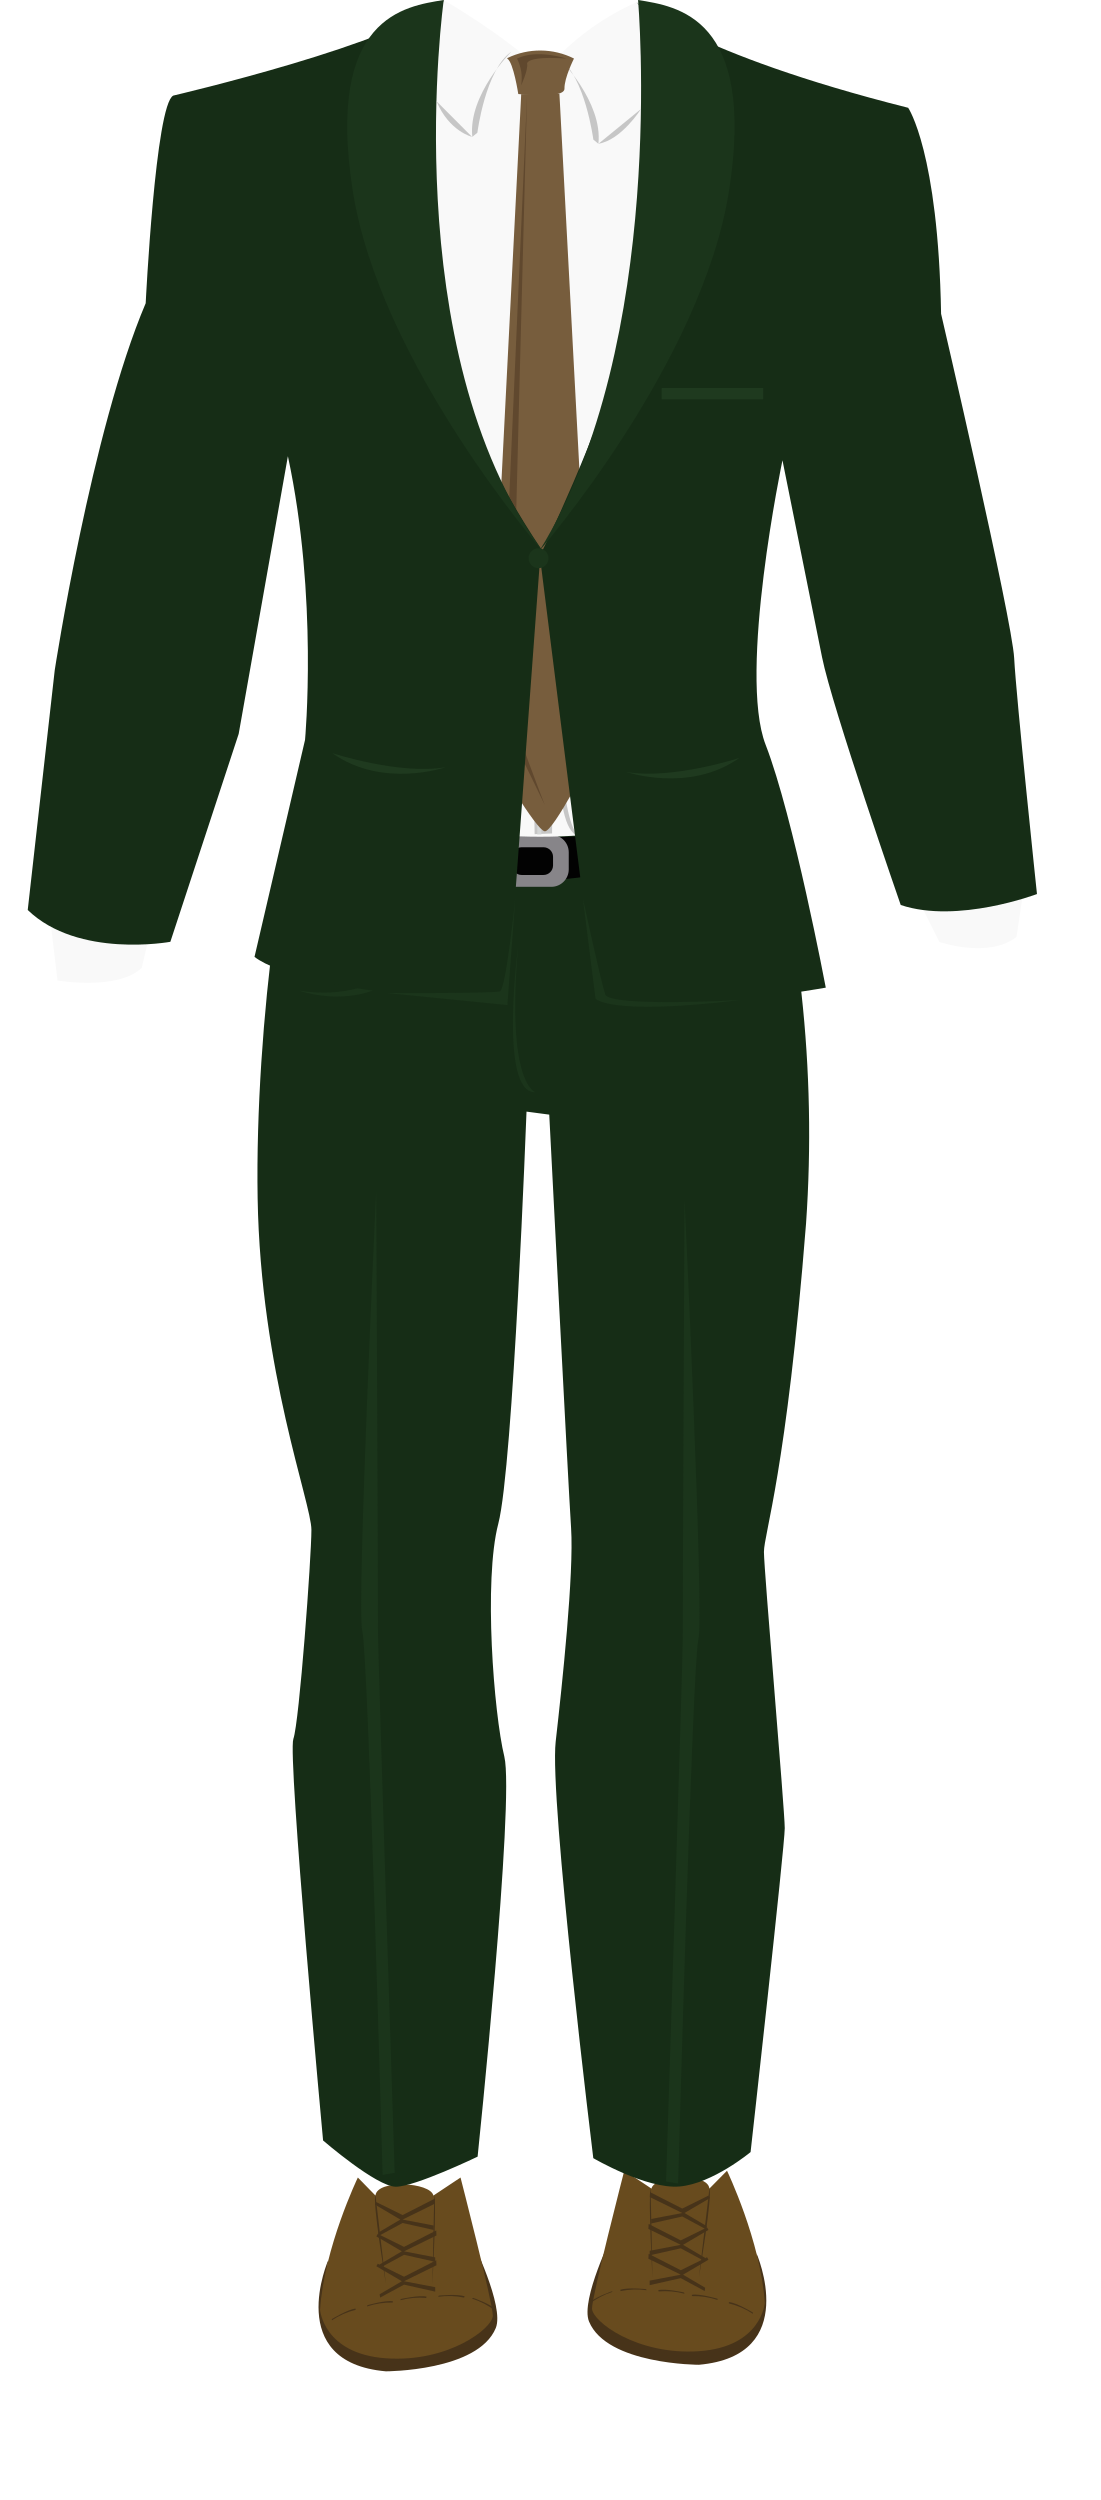
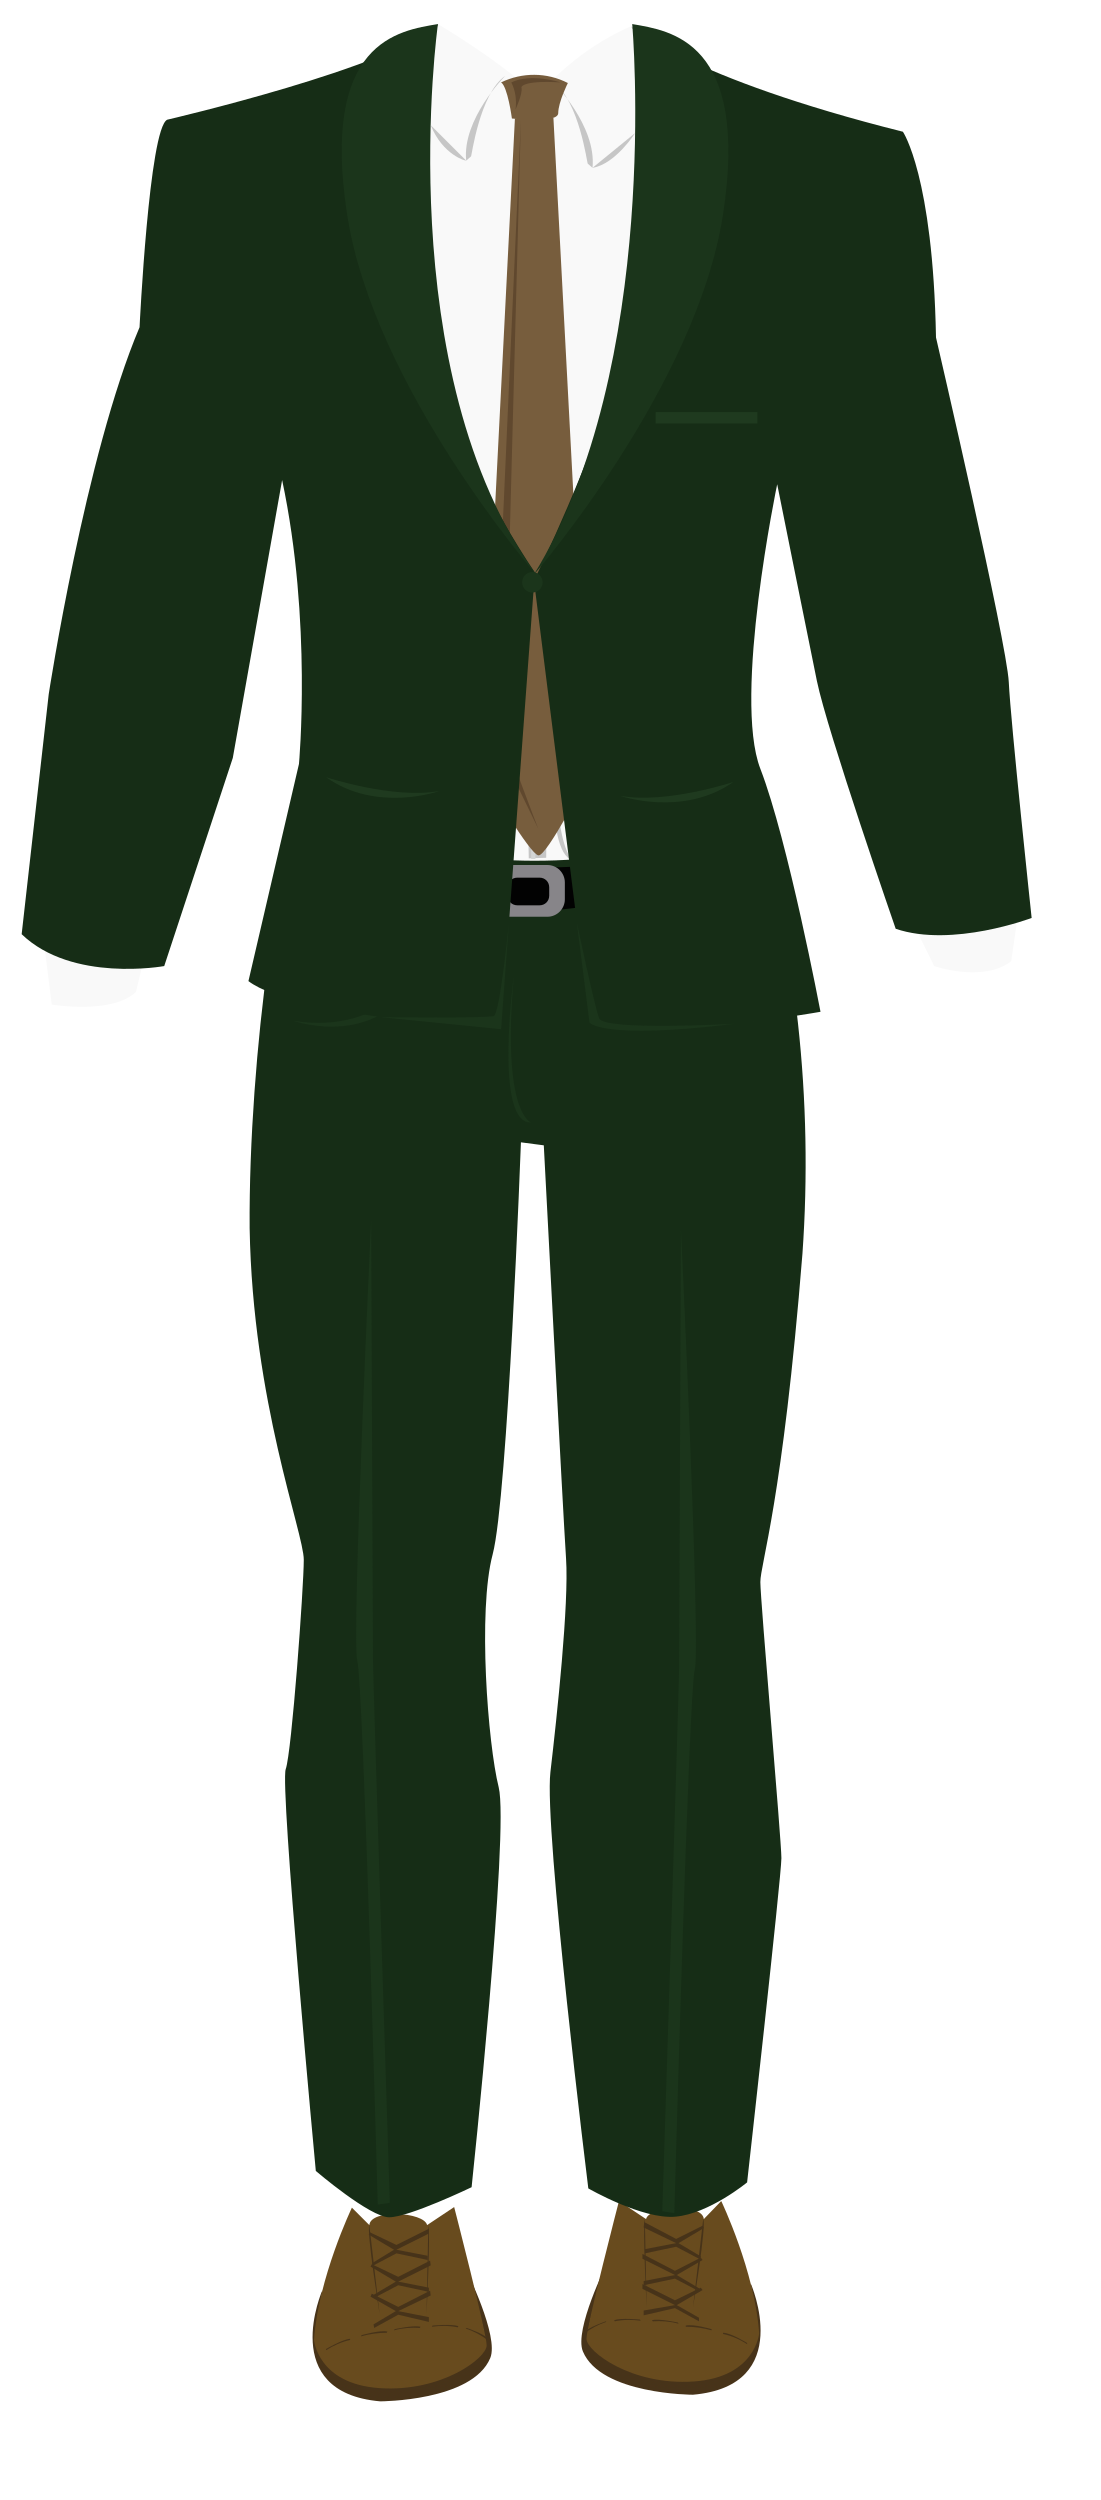
- <svg xmlns="http://www.w3.org/2000/svg" viewBox="0 0 183 415.61">
-   <defs>
-     <style>.cls-1{fill:none;}.cls-2{fill:#473319;}.cls-3{fill:#684b1e;}.cls-4{fill:#162d16;}.cls-5{fill:#1b351b;}.cls-6{fill:#020202;}.cls-7{fill:#878589;}.cls-8{fill:#f9f9f9;}.cls-9{fill:#c6c6c6;}.cls-10{fill:#d4d6d6;}.cls-11{fill:#666565;}.cls-12{fill:#543d3a;}.cls-13{fill:#42302d;}.cls-14{fill:#775d3d;}.cls-15{fill:#60482e;}.cls-16{fill:#1f3a1f;}</style>
-   </defs>
-   <g id="Layer_2" data-name="Layer 2">
+ <svg xmlns="http://www.w3.org/2000/svg" version="1.1" id="Layer_1" x="0px" y="0px" viewBox="0 0 183 415.6" style="enable-background:new 0 0 183 415.6;" xml:space="preserve">
+   <style type="text/css">
+ 	.st0{fill:none;}
+ 	.st1{fill:#473319;}
+ 	.st2{fill:#684B1E;}
+ 	.st3{fill:#162D16;}
+ 	.st4{fill:#1B351B;}
+ 	.st5{fill:#020202;}
+ 	.st6{fill:#878589;}
+ 	.st7{fill:#F9F9F9;}
+ 	.st8{fill:#C6C6C6;}
+ 	.st9{fill:#D4D6D6;}
+ 	.st10{fill:#666565;}
+ 	.st11{fill:#543D3A;}
+ 	.st12{fill:#42302D;}
+ 	.st13{fill:#775D3D;}
+ 	.st14{fill:#60482E;}
+ 	.st15{fill:#1F3A1F;}
+ </style>
+   <g id="Layer_2_1_">
    <g id="rfb2">
-       <g id="rfb2-2" data-name="rfb2">
-         <rect class="cls-1" y="0.61" width="183" height="415" />
+       <g id="rfb2-2">
+         <rect y="0.6" class="st0" width="183" height="415" />
        <g id="dressshoes">
          <g id="sbbshoes">
-             <path class="cls-2" d="M54.59,375.68s-7.48,17.05,9.56,18.54c0,0,15.31,0,18.27-7.2,1.48-3.59-4-14.64-4-14.64s3.8,11.31,3,12.51-7.66,7.34-16.29,6.1-12.21-2.81-10.55-15.31" />
-             <path class="cls-3" d="M59.49,362s-5.62,11.7-6.28,22c0,0,.57,7.31,10.94,8.05s17.77-5,17.78-7.09S76.56,362,76.56,362l-4.51,3c-.49-2.23-9.39-2.73-9.63,0Z" />
-             <path class="cls-2" d="M55.17,385.53s2.72-1.65,3.95-1.74V384a12.36,12.36,0,0,0-3.95,1.74Z" />
-             <path class="cls-2" d="M61.07,383.23s3.05-.89,4.26-.65l-.06.21a12.49,12.49,0,0,0-4.26.65Z" />
-             <path class="cls-2" d="M66.62,382.2s3.1-.7,4.3-.39l-.07.21a12.4,12.4,0,0,0-4.3.38Z" />
-             <path class="cls-2" d="M72.94,381.63s3.16-.32,4.31.13l-.1.2a12.3,12.3,0,0,0-4.31-.13Z" />
-             <path class="cls-2" d="M78.64,382s3,1.05,3.85,2l-.17.14a12.33,12.33,0,0,0-3.84-2Z" />
-             <path class="cls-2" d="M62.42,364.93l1.73,14.73S61.86,365.88,62.42,364.93Z" />
-             <path class="cls-2" d="M71.88,379.79s.74-13.81.31-14.83l-.31,14.83" />
-             <polyline class="cls-2" points="62.55 366.08 66.93 368.24 72.28 365.51 72.31 366.34 66.93 368.99 72.1 369.98 72.1 370.72 66.93 369.56 62.94 371.71 62.87 371.16 66.55 368.99 62.33 366.5 62.55 366.08" />
-             <polyline class="cls-2" points="62.8 371.37 67.17 373.53 72.52 370.8 72.56 371.63 67.17 374.27 72.35 375.27 72.35 376.01 67.17 374.85 63.19 377 63.11 376.45 66.8 374.27 62.57 371.79 62.8 371.37" />
-             <polyline class="cls-2" points="62.8 376.33 67.17 378.49 72.52 375.76 72.56 376.59 67.17 379.24 72.35 380.23 72.35 380.97 67.17 379.81 63.19 381.96 63.11 381.41 66.8 379.24 62.57 376.75 62.8 376.33" />
+             <path class="st1" d="M53.6,380.7c0,0-7.5,17,9.6,18.5c0,0,15.3,0,18.3-7.2c1.5-3.6-4-14.6-4-14.6s3.8,11.3,3,12.5       s-7.7,7.3-16.3,6.1S51.9,393.2,53.6,380.7" />
+             <path class="st2" d="M58.5,367c0,0-5.6,11.7-6.3,22c0,0,0.6,7.3,10.9,8s17.8-5,17.8-7.1s-5.4-23-5.4-23l-4.5,3       c-0.5-2.2-9.4-2.7-9.6,0L58.5,367z" />
+             <path class="st1" d="M54.2,390.5c0,0,2.7-1.6,4-1.7v0.2c-1.4,0.3-2.7,0.9-4,1.7V390.5z" />
+             <path class="st1" d="M60.1,388.2c0,0,3.1-0.9,4.3-0.6l-0.1,0.2c-1.4,0-2.9,0.2-4.3,0.6L60.1,388.2z" />
+             <path class="st1" d="M65.6,387.2c0,0,3.1-0.7,4.3-0.4l-0.1,0.2c-1.4-0.1-2.9,0-4.3,0.4L65.6,387.2z" />
+             <path class="st1" d="M71.9,386.6c0,0,3.2-0.3,4.3,0.1l-0.1,0.2c-1.4-0.3-2.9-0.3-4.3-0.1L71.9,386.6z" />
+             <path class="st1" d="M77.6,387c0,0,3,1,3.8,2l-0.2,0.1c-1.2-0.9-2.5-1.6-3.8-2L77.6,387z" />
+             <path class="st1" d="M61.4,369.9l1.7,14.7C63.1,384.7,60.9,370.9,61.4,369.9z" />
+             <path class="st1" d="M70.9,384.8c0,0,0.7-13.8,0.3-14.8L70.9,384.8" />
+             <polyline class="st1" points="61.5,371.1 65.9,373.2 71.3,370.5 71.3,371.3 65.9,374 71.1,375 71.1,375.7 65.9,374.6        61.9,376.7 61.9,376.2 65.5,374 61.3,371.5 61.5,371.1      " />
+             <polyline class="st1" points="61.8,376.4 66.2,378.5 71.5,375.8 71.6,376.6 66.2,379.3 71.3,380.3 71.3,381 66.2,379.9        62.2,382 62.1,381.5 65.8,379.3 61.6,376.8 61.8,376.4      " />
+             <polyline class="st1" points="61.8,381.3 66.2,383.5 71.5,380.8 71.6,381.6 66.2,384.2 71.3,385.2 71.3,386 66.2,384.8        62.2,387 62.1,386.4 65.8,384.2 61.6,381.8 61.8,381.3      " />
          </g>
-           <g id="sbbshoes-2" data-name="sbbshoes">
-             <path class="cls-2" d="M125.76,374.6s7.48,17-9.56,18.53c0,0-15.31,0-18.28-7.19-1.47-3.59,4-14.65,4-14.65s-3.8,11.31-3,12.51,7.65,7.35,16.29,6.11,12.2-2.82,10.55-15.31" />
-             <path class="cls-3" d="M120.86,360.87s5.61,11.69,6.28,22c0,0-.57,7.3-10.94,8s-17.78-5-17.78-7.1,5.37-22.93,5.37-22.93l4.51,3c.49-2.24,9.38-2.73,9.63,0Z" />
-             <path class="cls-2" d="M125.17,384.45s-2.71-1.66-4-1.74v.22a12.49,12.49,0,0,1,4,1.73Z" />
-             <path class="cls-2" d="M119.28,382.15s-3-.89-4.26-.65l0,.21a12.54,12.54,0,0,1,4.27.65Z" />
-             <path class="cls-2" d="M113.72,381.11s-3.1-.7-4.29-.38l.07.21a12.34,12.34,0,0,1,4.29.38Z" />
-             <path class="cls-2" d="M107.41,380.55s-3.16-.33-4.31.13l.09.2a12.46,12.46,0,0,1,4.31-.14Z" />
-             <path class="cls-2" d="M101.7,380.92s-3,1.05-3.84,2L98,383a12.53,12.53,0,0,1,3.85-2Z" />
-             <path class="cls-2" d="M117.93,363.85l-1.73,14.72S118.49,364.8,117.93,363.85Z" />
-             <path class="cls-2" d="M108.47,378.71s-.74-13.81-.31-14.83l.31,14.83" />
-             <polyline class="cls-2" points="117.79 365 113.42 367.16 108.07 364.43 108.03 365.25 113.42 367.9 108.25 368.89 108.25 369.64 113.42 368.48 117.41 370.63 117.48 370.07 113.79 367.9 118.02 365.42 117.79 365" />
-             <polyline class="cls-2" points="117.55 370.29 113.17 372.45 107.83 369.72 107.79 370.54 113.17 373.19 108 374.18 108 374.93 113.17 373.77 117.16 375.92 117.23 375.36 113.55 373.19 117.77 370.71 117.55 370.29" />
-             <polyline class="cls-2" points="117.55 375.25 113.17 377.41 107.83 374.68 107.79 375.5 113.17 378.15 108 379.14 108 379.89 113.17 378.73 117.16 380.88 117.23 380.32 113.55 378.15 117.77 375.67 117.55 375.25" />
+           <g id="sbbshoes-2">
+             <path class="st1" d="M124.8,379.6c0,0,7.5,17-9.6,18.5c0,0-15.3,0-18.3-7.2c-1.5-3.6,4-14.6,4-14.6s-3.8,11.3-3,12.5       s7.7,7.4,16.3,6.1S126.4,392.1,124.8,379.6" />
+             <path class="st2" d="M119.9,365.9c0,0,5.6,11.7,6.3,22c0,0-0.6,7.3-10.9,8s-17.8-5-17.8-7.1s5.4-22.9,5.4-22.9l4.5,3       c0.5-2.2,9.4-2.7,9.6,0L119.9,365.9z" />
+             <path class="st1" d="M124.2,389.5c0,0-2.7-1.7-4-1.7v0.2c1.4,0.3,2.8,0.9,4,1.7V389.5z" />
+             <path class="st1" d="M118.3,387.2c0,0-3-0.9-4.3-0.6v0.2c1.5,0,2.9,0.2,4.3,0.6L118.3,387.2z" />
+             <path class="st1" d="M112.7,386.1c0,0-3.1-0.7-4.3-0.4l0.1,0.2c1.4-0.1,2.9,0,4.3,0.4L112.7,386.1z" />
+             <path class="st1" d="M106.4,385.6c0,0-3.2-0.3-4.3,0.1l0.1,0.2c1.4-0.3,2.9-0.3,4.3-0.1L106.4,385.6z" />
+             <path class="st1" d="M100.7,385.9c0,0-3,1-3.8,2L97,388c1.2-0.9,2.5-1.6,3.8-2L100.7,385.9z" />
+             <path class="st1" d="M116.9,368.9l-1.7,14.7C115.2,383.6,117.5,369.8,116.9,368.9z" />
+             <path class="st1" d="M107.5,383.7c0,0-0.7-13.8-0.3-14.8L107.5,383.7" />
+             <polyline class="st1" points="116.8,370 112.4,372.2 107.1,369.4 107,370.3 112.4,372.9 107.2,373.9 107.2,374.6 112.4,373.5        116.4,375.6 116.5,375.1 112.8,372.9 117,370.4 116.8,370      " />
+             <polyline class="st1" points="116.5,375.3 112.2,377.5 106.8,374.7 106.8,375.5 112.2,378.2 107,379.2 107,379.9 112.2,378.8        116.2,380.9 116.2,380.4 112.5,378.2 116.8,375.7 116.5,375.3      " />
+             <polyline class="st1" points="116.5,380.3 112.2,382.4 106.8,379.7 106.8,380.5 112.2,383.2 107,384.1 107,384.9 112.2,383.7        116.2,385.9 116.2,385.3 112.5,383.2 116.8,380.7 116.5,380.3      " />
          </g>
        </g>
        <g id="rfbpants">
          <g id="sbbpants">
-             <path class="cls-4" d="M52.39,127.68s28.46,22.63,73.31,0A214.24,214.24,0,0,1,134,203.41C130.75,244.61,127,255,127,258s3.46,42.94,3.46,45.92-5.68,53.85-5.68,53.85S118.49,363,113,363.49s-14.37-4.71-14.37-4.71S91.3,299,92.38,289.53s3.05-28,2.56-35.49-3.63-68.74-3.63-68.74l-3.78-.5s-2.22,59.07-4.69,68.5-.75,31.52,1,38.72-4.44,66.51-4.44,66.51-10.38,5-13.59,5-12.1-7.69-12.1-7.69-5.93-64-4.94-66.76,3-30.28,3-34.75S43.32,228,42.83,199.2,47.63,132.41,52.39,127.68Z" />
-             <path class="cls-5" d="M113.8,199.44s3.29,69.49,2.3,73.13S112.73,363,112.73,363l-2-.34s2.82-87.11,2.78-90.42S113.8,199.44,113.8,199.44Z" />
-             <path class="cls-5" d="M62.54,198s-3.29,69.5-2.31,73.14,3.38,90.42,3.38,90.42l2-.34s-2.82-87.11-2.78-90.42S62.54,198,62.54,198Z" />
-             <path class="cls-6" d="M50.66,130.75s-2.67,4.12-2.19,7.51c0,0,23.66,8.1,39.29,8.18,16.24.09,40.83-8.16,40.83-8.16s.16-6.84-2-7.53C126.63,130.75,98,149.71,50.66,130.75Z" />
-             <rect class="cls-7" x="82.51" y="138.79" width="12.04" height="8.64" rx="2.9" ry="2.9" />
-             <rect class="cls-6" x="85.13" y="140.85" width="6.81" height="4.61" rx="1.59" ry="1.59" />
+             <path class="st3" d="M51.4,132.7c0,0,28.6,22.6,73.7,0c7.3,24.5,10.1,50.2,8.3,75.7c-3.3,41.2-7,51.6-7,54.6s3.5,42.9,3.5,45.9       s-5.7,53.9-5.7,53.9s-6.3,5.2-11.9,5.7c-5.5,0.5-14.5-4.7-14.5-4.7s-7.4-59.8-6.3-69.2s3.1-28,2.6-35.5       c-0.5-7.5-3.7-68.7-3.7-68.7l-3.8-0.5c0,0-2.2,59.1-4.7,68.5c-2.5,9.4-0.8,31.5,1,38.7s-4.5,66.5-4.5,66.5s-10.4,5-13.7,5       c-3.2,0-12.2-7.7-12.2-7.7s-6-64-5-66.8s3-30.3,3-34.8c0-4.5-8.5-26.3-9-55.1C41.3,175.4,46.7,137.4,51.4,132.7z" />
+             <path class="st4" d="M113.2,204.4c0,0,3.3,69.5,2.3,73.1c-1,3.6-3.4,90.4-3.4,90.4l-2-0.3c0,0,2.8-87.1,2.8-90.4       C112.9,273.9,113.2,204.4,113.2,204.4z" />
+             <path class="st4" d="M61.7,203c0,0-3.3,69.5-2.3,73.1c1,3.6,3.4,90.4,3.4,90.4l2-0.3c0,0-2.8-87.1-2.8-90.4       C62,272.5,61.7,203,61.7,203z" />
+             <path class="st5" d="M49.7,135.8c0,0-2.7,4.1-2.2,7.5c0,0,23.8,8.1,39.5,8.2c16.3,0.1,41.1-8.2,41.1-8.2s0.2-6.8-2-7.5       C126.1,135.8,97.3,154.7,49.7,135.8z" />
+             <path class="st6" d="M84.7,143.8h6.3c1.6,0,2.9,1.3,2.9,2.9v2.8c0,1.6-1.3,2.9-2.9,2.9h-6.3c-1.6,0-2.9-1.3-2.9-2.9v-2.8       C81.7,145.1,83.1,143.8,84.7,143.8z" />
+             <path class="st5" d="M86,145.9h3.7c0.9,0,1.6,0.7,1.6,1.6v1.4c0,0.9-0.7,1.6-1.6,1.6H86c-0.9,0-1.6-0.7-1.6-1.6v-1.4       C84.4,146.6,85.1,145.9,86,145.9z" />
          </g>
-           <rect class="cls-4" x="72.87" y="137.47" width="2.43" height="8.97" rx="1.22" ry="1.22" />
-           <rect class="cls-4" x="101.4" y="137.47" width="2.43" height="8.97" rx="1.22" ry="1.22" />
-           <rect class="cls-4" x="120.21" y="132.31" width="2.43" height="8.97" rx="1.22" ry="1.22" />
-           <rect class="cls-4" x="52.14" y="131.02" width="2.43" height="8.97" rx="1.22" ry="1.22" />
-           <path class="cls-5" d="M107.53,154.6s6.67,11.75,22.6,9.27C130.13,163.87,114.45,169.32,107.53,154.6Z" />
-           <path class="cls-5" d="M71.29,155.41s-6.37,11.75-21.58,9.27C49.71,164.68,64.69,170.13,71.29,155.41Z" />
-           <path class="cls-5" d="M86.13,157.36S82.89,181.82,89,181.57C89,181.57,84.12,180.3,86.13,157.36Z" />
+           <path class="st3" d="M73.3,142.5L73.3,142.5c0.7,0,1.2,0.5,1.2,1.2v6.5c0,0.7-0.5,1.2-1.2,1.2h0c-0.7,0-1.2-0.5-1.2-1.2v-6.5      C72,143,72.6,142.5,73.3,142.5z" />
+           <path class="st3" d="M102,142.5L102,142.5c0.7,0,1.2,0.5,1.2,1.2v6.5c0,0.7-0.5,1.2-1.2,1.2h0c-0.7,0-1.2-0.5-1.2-1.2v-6.5      C100.8,143,101.3,142.5,102,142.5z" />
+           <path class="st3" d="M120.9,137.3L120.9,137.3c0.7,0,1.2,0.5,1.2,1.2v6.5c0,0.7-0.5,1.2-1.2,1.2h0c-0.7,0-1.2-0.5-1.2-1.2v-6.5      C119.7,137.9,120.2,137.3,120.9,137.3z" />
+           <path class="st3" d="M52.4,136L52.4,136c0.7,0,1.2,0.5,1.2,1.2v6.5c0,0.7-0.5,1.2-1.2,1.2l0,0c-0.7,0-1.2-0.5-1.2-1.2v-6.5      C51.2,136.6,51.7,136,52.4,136z" />
+           <path class="st4" d="M106.9,159.6c0,0,6.7,11.8,22.7,9.3C129.7,168.9,113.9,174.3,106.9,159.6z" />
+           <path class="st4" d="M70.5,160.4c0,0-6.4,11.8-21.7,9.3C48.8,169.7,63.8,175.1,70.5,160.4z" />
+           <path class="st4" d="M85.4,162.4c0,0-3.3,24.5,2.9,24.2C88.3,186.6,83.4,185.3,85.4,162.4z" />
        </g>
        <g id="rfbshirt">
          <g id="shirt">
-             <path class="cls-8" d="M70.53,3.52s-35,12.75-38.31,16.56S25,39.6,25.8,49.53c0,0-16.13,55-15.48,69.6L9.43,149.8l-1.58-1.16L9.56,163s10,1.72,14-2.1L26.13,150,25,149.8s14-26.92,14.16-30.67,9.71-47.92,9.71-47.92,3,17.86,2.8,21.83,1.81,32.76,1.81,32.76l-3.4,2.3s26.25,21.3,76.09,4.63l-1.72-7.42s1-26.81.16-34.42l6.26-16.38s8.07,48.81,14.82,62.05l8.23,12.57h-1.48l3.73,7.46s8.14,2.82,12.82-.83l1.42-9.6h-1s-1-38.56-2.64-43.52-10.21-47.32-13.17-52.28c0,0,2.31-26.14-10.37-33.42,0,0-28.67-8-35.74-12.54,0,0-3.39,4.7-17.71,6.35S70.53,3.52,70.53,3.52Z" />
+             <path class="st7" d="M69.5,7.5c0,0-35,12.8-38.3,16.6S24,43.6,24.8,53.5c0,0-16.1,55-15.5,69.6l-0.9,30.7l-1.6-1.2L8.6,167       c0,0,10,1.7,14-2.1l2.6-10.9l-1.1-0.2c0,0,14-26.9,14.2-30.7s9.7-47.9,9.7-47.9s3,17.9,2.8,21.8s1.8,32.8,1.8,32.8l-3.4,2.3       c0,0,26.3,21.3,76.1,4.6l-1.7-7.4c0,0,1-26.8,0.2-34.4l6.3-16.4c0,0,8.1,48.8,14.8,62l8.2,12.6h-1.5l3.7,7.5       c0,0,8.1,2.8,12.8-0.8l1.4-9.6h-1c0,0-1-38.6-2.6-43.5s-10.2-47.3-13.2-52.3c0,0,2.3-26.1-10.4-33.4c0,0-28.7-8-35.7-12.5       c0,0-3.4,4.7-17.7,6.3S69.5,7.5,69.5,7.5z" />
            <g id="sbbshirt2">
-               <path class="cls-9" d="M86.62,13.68l2.26,125s2.33-.11,2.9-.12L92.71,13.5Z" />
-               <path class="cls-10" d="M90.15,13.86s-.94-1-.94,2c0,6.95.11,122.86.11,122.86H90S89.82,15.81,90.15,13.86Z" />
-               <ellipse class="cls-11" cx="89.21" cy="35.73" rx="1.59" ry="1.6" />
-               <path class="cls-12" d="M89.64,34.5s-1.44-.14-1.66.86a1.4,1.4,0,0,0,1.23,1.71S86.74,35.36,89.64,34.5Z" />
-               <circle class="cls-12" cx="89.21" cy="35.83" r="0.37" />
-               <ellipse class="cls-11" cx="89.53" cy="23.99" rx="1.59" ry="1.6" />
-               <path class="cls-12" d="M90,22.76s-1.45-.13-1.67.87a1.41,1.41,0,0,0,1.24,1.71S87.06,23.63,90,22.76Z" />
-               <circle class="cls-12" cx="89.53" cy="24.09" r="0.37" />
-               <ellipse class="cls-11" cx="89.38" cy="49.07" rx="1.59" ry="1.6" />
-               <path class="cls-12" d="M89.81,47.84s-1.45-.14-1.67.86a1.41,1.41,0,0,0,1.24,1.71S86.91,48.7,89.81,47.84Z" />
-               <circle class="cls-12" cx="89.38" cy="49.17" r="0.37" />
-               <ellipse class="cls-11" cx="89.67" cy="64.78" rx="1.59" ry="1.6" />
-               <path class="cls-12" d="M90.1,63.55s-1.45-.14-1.67.86a1.41,1.41,0,0,0,1.24,1.71S87.19,64.41,90.1,63.55Z" />
-               <circle class="cls-12" cx="89.67" cy="64.88" r="0.37" />
-               <ellipse class="cls-11" cx="89.83" cy="78.12" rx="1.59" ry="1.6" />
-               <path class="cls-12" d="M90.26,76.89s-1.44-.14-1.66.86a1.4,1.4,0,0,0,1.23,1.71S87.36,77.75,90.26,76.89Z" />
-               <circle class="cls-12" cx="89.83" cy="78.22" r="0.37" />
-               <ellipse class="cls-11" cx="89.79" cy="91.46" rx="1.59" ry="1.6" />
-               <path class="cls-12" d="M90.22,90.23s-1.45-.14-1.67.86a1.41,1.41,0,0,0,1.24,1.71S87.32,91.09,90.22,90.23Z" />
-               <circle class="cls-12" cx="89.79" cy="91.56" r="0.37" />
-               <ellipse class="cls-11" cx="89.96" cy="104.8" rx="1.59" ry="1.6" />
-               <path class="cls-12" d="M90.39,103.57s-1.45-.14-1.67.86A1.41,1.41,0,0,0,90,106.14S87.49,104.43,90.39,103.57Z" />
-               <circle class="cls-12" cx="89.96" cy="104.9" r="0.37" />
-               <ellipse class="cls-11" cx="90.14" cy="115.44" rx="1.59" ry="1.6" />
-               <path class="cls-12" d="M90.57,114.21s-1.45-.13-1.67.87a1.4,1.4,0,0,0,1.24,1.7S87.66,115.08,90.57,114.21Z" />
-               <circle class="cls-12" cx="90.14" cy="115.54" r="0.37" />
-               <ellipse class="cls-11" cx="90.3" cy="128.78" rx="1.59" ry="1.6" />
-               <path class="cls-12" d="M90.73,127.55s-1.44-.13-1.66.87a1.39,1.39,0,0,0,1.23,1.7S87.83,128.42,90.73,127.55Z" />
-               <circle class="cls-12" cx="90.3" cy="128.88" r="0.37" />
-               <ellipse class="cls-13" cx="23.13" cy="153.28" rx="1.09" ry="1.1" />
-               <path class="cls-9" d="M93.11,119.54s-1.67,22.26,4.68,19.29C97.79,138.83,93.6,143.77,93.11,119.54Z" />
+               <path class="st8" d="M85.6,17.7l2.3,125c0,0,2.3-0.1,2.9-0.1l0.9-125.1L85.6,17.7z" />
+               <path class="st9" d="M89.1,17.9c0,0-0.9-1-0.9,2c0,7,0.1,122.9,0.1,122.9H89C89,142.7,88.8,19.8,89.1,17.9z" />
+               <ellipse class="st10" cx="88.2" cy="39.7" rx="1.6" ry="1.6" />
+               <path class="st11" d="M88.6,38.5c0,0-1.4-0.1-1.7,0.9c-0.2,0.8,0.3,1.5,1,1.7c0.1,0,0.1,0,0.2,0        C88.2,41.1,85.7,39.4,88.6,38.5z" />
+               <circle class="st11" cx="88.2" cy="39.8" r="0.4" />
+               <ellipse class="st10" cx="88.5" cy="28" rx="1.6" ry="1.6" />
+               <path class="st11" d="M89,26.8c0,0-1.4-0.1-1.7,0.9c-0.2,0.8,0.3,1.5,1.1,1.7c0.1,0,0.1,0,0.2,0C88.6,29.3,86.1,27.6,89,26.8z        " />
+               <circle class="st11" cx="88.5" cy="28.1" r="0.4" />
+               <ellipse class="st10" cx="88.4" cy="53.1" rx="1.6" ry="1.6" />
+               <path class="st11" d="M88.8,51.8c0,0-1.4-0.1-1.7,0.9c-0.2,0.8,0.3,1.5,1.1,1.7c0.1,0,0.1,0,0.2,0        C88.4,54.4,85.9,52.7,88.8,51.8z" />
+               <circle class="st11" cx="88.4" cy="53.2" r="0.4" />
+               <ellipse class="st10" cx="88.7" cy="68.8" rx="1.6" ry="1.6" />
+               <path class="st11" d="M89.1,67.6c0,0-1.4-0.1-1.7,0.9c-0.2,0.8,0.3,1.5,1.1,1.7c0.1,0,0.1,0,0.2,0        C88.7,70.1,86.2,68.4,89.1,67.6z" />
+               <circle class="st11" cx="88.7" cy="68.9" r="0.4" />
+               <ellipse class="st10" cx="88.8" cy="82.1" rx="1.6" ry="1.6" />
+               <path class="st11" d="M89.3,80.9c0,0-1.4-0.1-1.7,0.9c-0.2,0.8,0.3,1.5,1,1.7c0.1,0,0.1,0,0.2,0        C88.8,83.5,86.4,81.8,89.3,80.9z" />
+               <circle class="st11" cx="88.8" cy="82.2" r="0.4" />
+               <ellipse class="st10" cx="88.8" cy="95.5" rx="1.6" ry="1.6" />
+               <path class="st11" d="M89.2,94.2c0,0-1.4-0.1-1.7,0.9c-0.2,0.8,0.3,1.5,1.1,1.7c0.1,0,0.1,0,0.2,0        C88.8,96.8,86.3,95.1,89.2,94.2z" />
+               <circle class="st11" cx="88.8" cy="95.6" r="0.4" />
+               <ellipse class="st10" cx="89" cy="108.8" rx="1.6" ry="1.6" />
+               <path class="st11" d="M89.4,107.6c0,0-1.4-0.1-1.7,0.9c-0.2,0.8,0.3,1.5,1.1,1.7c0.1,0,0.1,0,0.2,0        C89,110.1,86.5,108.4,89.4,107.6z" />
+               <circle class="st11" cx="89" cy="108.9" r="0.4" />
+               <ellipse class="st10" cx="89.1" cy="119.4" rx="1.6" ry="1.6" />
+               <path class="st11" d="M89.6,118.2c0,0-1.4-0.1-1.7,0.9c-0.2,0.8,0.3,1.5,1.1,1.7c0.1,0,0.1,0,0.2,0        C89.1,120.8,86.7,119.1,89.6,118.2z" />
+               <circle class="st11" cx="89.1" cy="119.5" r="0.4" />
+               <ellipse class="st10" cx="89.3" cy="132.8" rx="1.6" ry="1.6" />
+               <path class="st11" d="M89.7,131.6c0,0-1.4-0.1-1.7,0.9c-0.2,0.7,0.3,1.5,1,1.7c0.1,0,0.1,0,0.2,0        C89.3,134.1,86.8,132.4,89.7,131.6z" />
+               <circle class="st11" cx="89.3" cy="132.9" r="0.4" />
+               <ellipse class="st12" cx="22.1" cy="157.3" rx="1.1" ry="1.1" />
+               <path class="st8" d="M92.1,123.5c0,0-1.7,22.3,4.7,19.3C96.8,142.8,92.6,147.8,92.1,123.5z" />
            </g>
          </g>
-           <path class="cls-8" d="M73.77,0S69.71,9,61.63,11.38c0,0,13.89,9.31,19.08,11.37l6.7-13.29S83.1,5.57,73.77,0Z" />
-           <path class="cls-9" d="M85,8.6s-7.22,7.19-6.48,14.15l.84-.69S80.69,11.62,85,8.6Z" />
-           <path class="cls-8" d="M105.82.37s5,9,9.62,11c0,0-13,10.45-18.19,12.52L92.08,10.11A42.6,42.6,0,0,1,105.82.37Z" />
-           <path class="cls-9" d="M93,9.74s7.23,7.19,6.48,14.16l-.84-.69S97.27,12.76,93,9.74Z" />
-           <path class="cls-14" d="M84.35,9.65a12.5,12.5,0,0,1,11.07.08s-1.62,3.2-1.58,5-7.68.9-7.68.9-.8-5.27-1.82-5.88A.07.07,0,0,1,84.35,9.65Z" />
-           <path class="cls-14" d="M86.65,15.66l-5.4,105.63s-.43,2.79.31,3.91,7.59,12.84,9,13,8.06-12.91,8.06-12.91a9.45,9.45,0,0,0,0-4.05L93,15.57Z" />
-           <path class="cls-15" d="M94.18,9.74s-4.87-1.65-8.23,0a7.16,7.16,0,0,1,.68,4.47s1.2-2.55,1-3.65C87.62,10.56,87.51,9.26,94.18,9.74Z" />
-           <path class="cls-15" d="M87.62,15.79,83.07,118.41l7.5,15.41S85,119.55,85,117.69,87.62,15.79,87.62,15.79Z" />
-           <path class="cls-4" d="M73.77,0S56.83,42.1,90.16,91.56c0,0,34.88-70.52,15.66-91.19,0,0,9.27,8.51,45.16,17.55,0,0,5,7.28,5.47,34.25,0,0,11.82,50.8,12.15,57.25s3.79,39.21,3.79,39.21-13.2,5-22.65,1.82c0,0-11.43-32.92-13.08-41.2s-6.58-32.73-6.58-32.73-7.42,35.38-2.8,47.29,10,40.38,10,40.38S104.47,170,99,166L89.79,92.8l-5.48,74.28s-34.09-2-42-8L50.71,123s2.2-23.66-2.85-47.16L39.68,122,28.32,156.57S13,159.39,4.61,151.28L9.1,111.41s6.09-39.76,15.12-61c0,0,1.63-33.07,4.59-34.52C28.81,15.89,66.7,7.06,73.77,0Z" />
-           <path class="cls-5" d="M73.77,0S65.64,58,90.16,91.56c0,0-27.1-31.2-31.54-60S67.29,1.05,73.77,0Z" />
-           <path class="cls-5" d="M106.07,0s5,56.89-16.39,91.56c0,0,27.1-31.2,31.54-60S112.55,1.05,106.07,0Z" />
-           <path class="cls-9" d="M99.49,23.9l7.07-5.78S103.33,23.26,99.49,23.9Z" />
-           <path class="cls-9" d="M72.56,16.82l5.91,5.93S74.65,21.84,72.56,16.82Z" />
-           <ellipse class="cls-5" cx="89.53" cy="92.8" rx="1.65" ry="1.65" />
-           <path class="cls-5" d="M96.91,149.44,99,166s2.12,2.91,24.1.25c0,0-21.74,1.23-22.48-.93S96.91,149.44,96.91,149.44Z" />
-           <path class="cls-5" d="M64.35,165.09l20,2,1.3-17.64s-1.53,15-2.54,15.36S64.35,165.09,64.35,165.09Z" />
-           <rect class="cls-16" x="110" y="64.51" width="16.87" height="1.87" />
-           <path class="cls-16" d="M55.25,125.21s11.25,3.67,18.84,2.33C74.09,127.54,63.65,131.17,55.25,125.21Z" />
-           <path class="cls-16" d="M122.92,126s-11.24,3.67-18.83,2.33C104.09,128.3,114.52,131.93,122.92,126Z" />
+           <path class="st7" d="M72.8,4c0,0-4.1,9-12.1,11.4c0,0,13.9,9.3,19.1,11.4l6.7-13.3C86.4,13.5,82.1,9.6,72.8,4z" />
+           <path class="st8" d="M84,12.6c0,0-7.2,7.2-6.5,14.1l0.8-0.7C78.4,26.1,79.7,15.6,84,12.6z" />
+           <path class="st7" d="M104.8,4.4c0,0,5,9,9.6,11c0,0-13,10.4-18.2,12.5l-5.2-13.8C95,10,99.6,6.7,104.8,4.4z" />
+           <path class="st8" d="M92,13.7c0,0,7.2,7.2,6.5,14.2l-0.8-0.7C97.6,27.2,96.3,16.8,92,13.7z" />
+           <path class="st13" d="M83.3,13.7c3.5-1.7,7.6-1.7,11.1,0.1c0,0-1.6,3.2-1.6,5c0,1.8-7.7,0.9-7.7,0.9S84.4,14.4,83.3,13.7      C83.3,13.7,83.3,13.7,83.3,13.7C83.3,13.7,83.3,13.7,83.3,13.7z" />
+           <path class="st13" d="M85.6,19.7l-5.4,105.6c0,0-0.4,2.8,0.3,3.9c0.7,1.1,7.6,12.8,9,13s8.1-12.9,8.1-12.9      c0.3-1.3,0.3-2.7,0-4.1L92,19.6L85.6,19.7z" />
+           <path class="st14" d="M93.2,13.7c0,0-4.9-1.6-8.2,0c0.7,1.4,0.9,2.9,0.7,4.5c0,0,1.2-2.6,1-3.6C86.6,14.6,86.5,13.3,93.2,13.7z" />
+           <path class="st14" d="M86.6,19.8l-4.6,102.6l7.5,15.4c0,0-5.6-14.3-5.6-16.1S86.6,19.8,86.6,19.8z" />
+           <path class="st3" d="M72.8,4c0,0-16.9,42.1,16.4,91.6c0,0,34.9-70.5,15.7-91.2c0,0,9.3,8.5,45.2,17.5c0,0,5,7.3,5.5,34.2      c0,0,11.8,50.8,12.1,57.3s3.8,39.2,3.8,39.2s-13.2,5-22.6,1.8c0,0-11.4-32.9-13.1-41.2s-6.6-32.7-6.6-32.7s-7.4,35.4-2.8,47.3      c4.6,11.9,10,40.4,10,40.4S103.5,174,98,170l-9.2-73.2l-5.5,74.3c0,0-34.1-2-42-8l8.4-36.1c0,0,2.2-23.7-2.8-47.2L38.7,126      l-11.4,34.6c0,0-15.3,2.8-23.7-5.3l4.5-39.9c0,0,6.1-39.8,15.1-61c0,0,1.6-33.1,4.6-34.5C27.8,19.9,65.7,11.1,72.8,4z" />
+           <path class="st4" d="M72.8,4c0,0-8.1,58,16.4,91.6c0,0-27.1-31.2-31.5-60S66.3,5.1,72.8,4z" />
+           <path class="st4" d="M105.1,4c0,0,5,56.9-16.4,91.6c0,0,27.1-31.2,31.5-60S111.5,5.1,105.1,4z" />
+           <path class="st8" d="M98.5,27.9l7.1-5.8C105.6,22.1,102.3,27.3,98.5,27.9z" />
+           <path class="st8" d="M71.6,20.8l5.9,5.9C77.5,26.8,73.6,25.8,71.6,20.8z" />
+           <ellipse class="st4" cx="88.5" cy="96.8" rx="1.7" ry="1.7" />
+           <path class="st4" d="M95.9,153.4L98,170c0,0,2.1,2.9,24.1,0.2c0,0-21.7,1.2-22.5-0.9S95.9,153.4,95.9,153.4z" />
+           <path class="st4" d="M63.3,169.1l20,2l1.3-17.6c0,0-1.5,15-2.5,15.4S63.3,169.1,63.3,169.1z" />
+           <rect x="109" y="68.5" class="st15" width="16.9" height="1.9" />
+           <path class="st15" d="M54.2,129.2c0,0,11.2,3.7,18.8,2.3C73.1,131.5,62.6,135.2,54.2,129.2z" />
+           <path class="st15" d="M121.9,130c0,0-11.2,3.7-18.8,2.3C103.1,132.3,113.5,135.9,121.9,130z" />
        </g>
      </g>
    </g>
  </g>
</svg>
